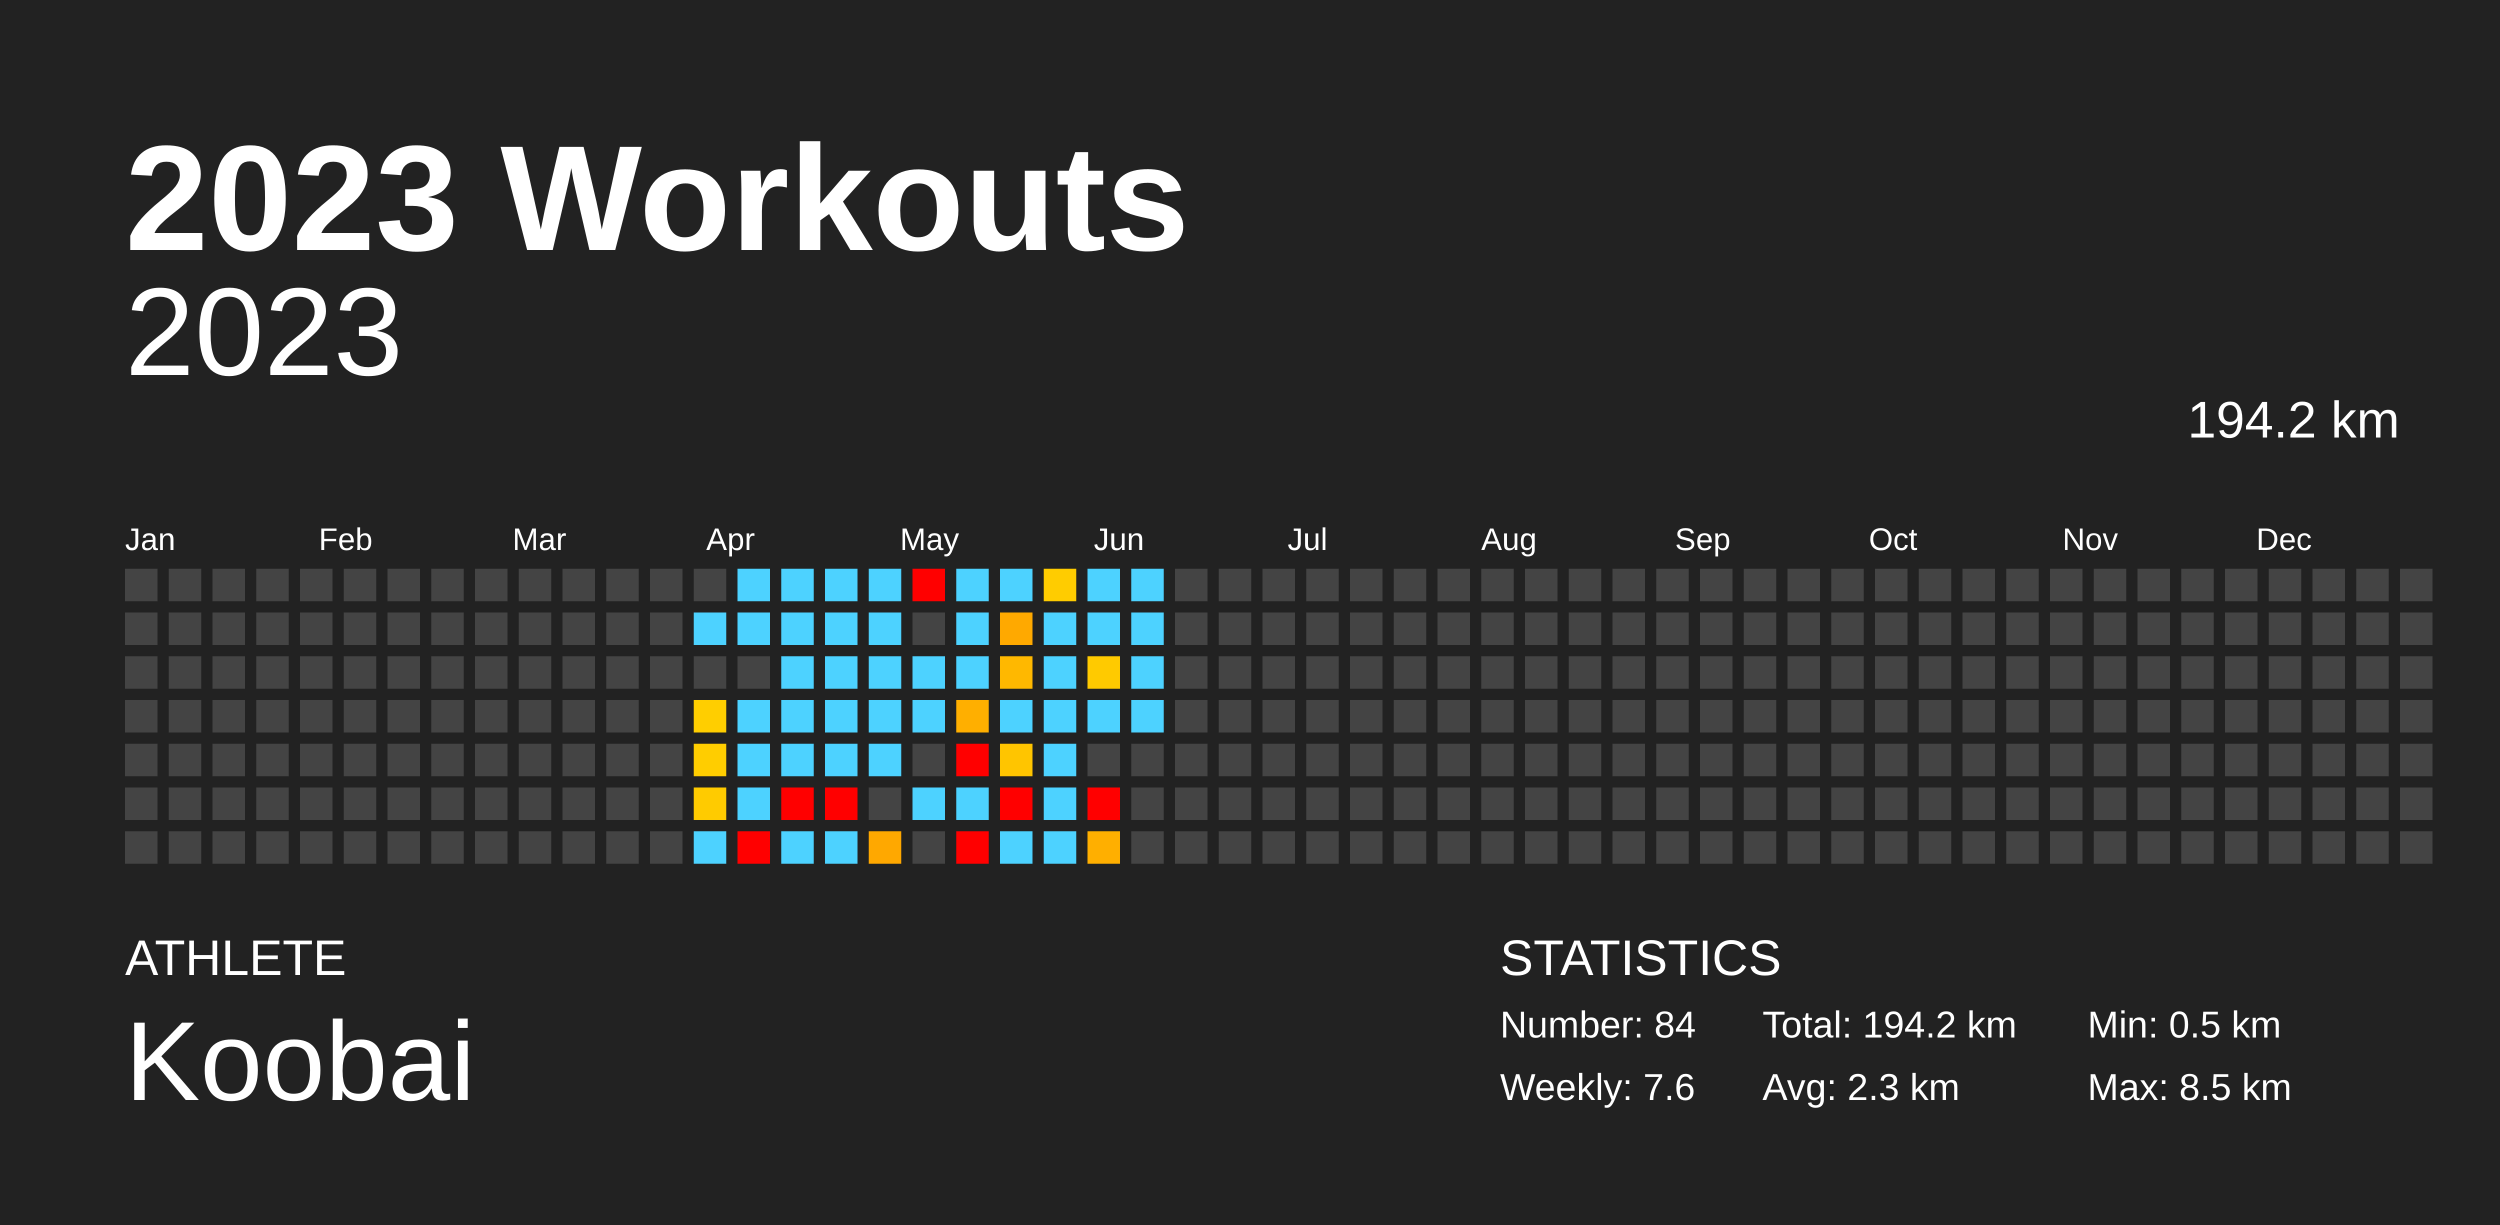
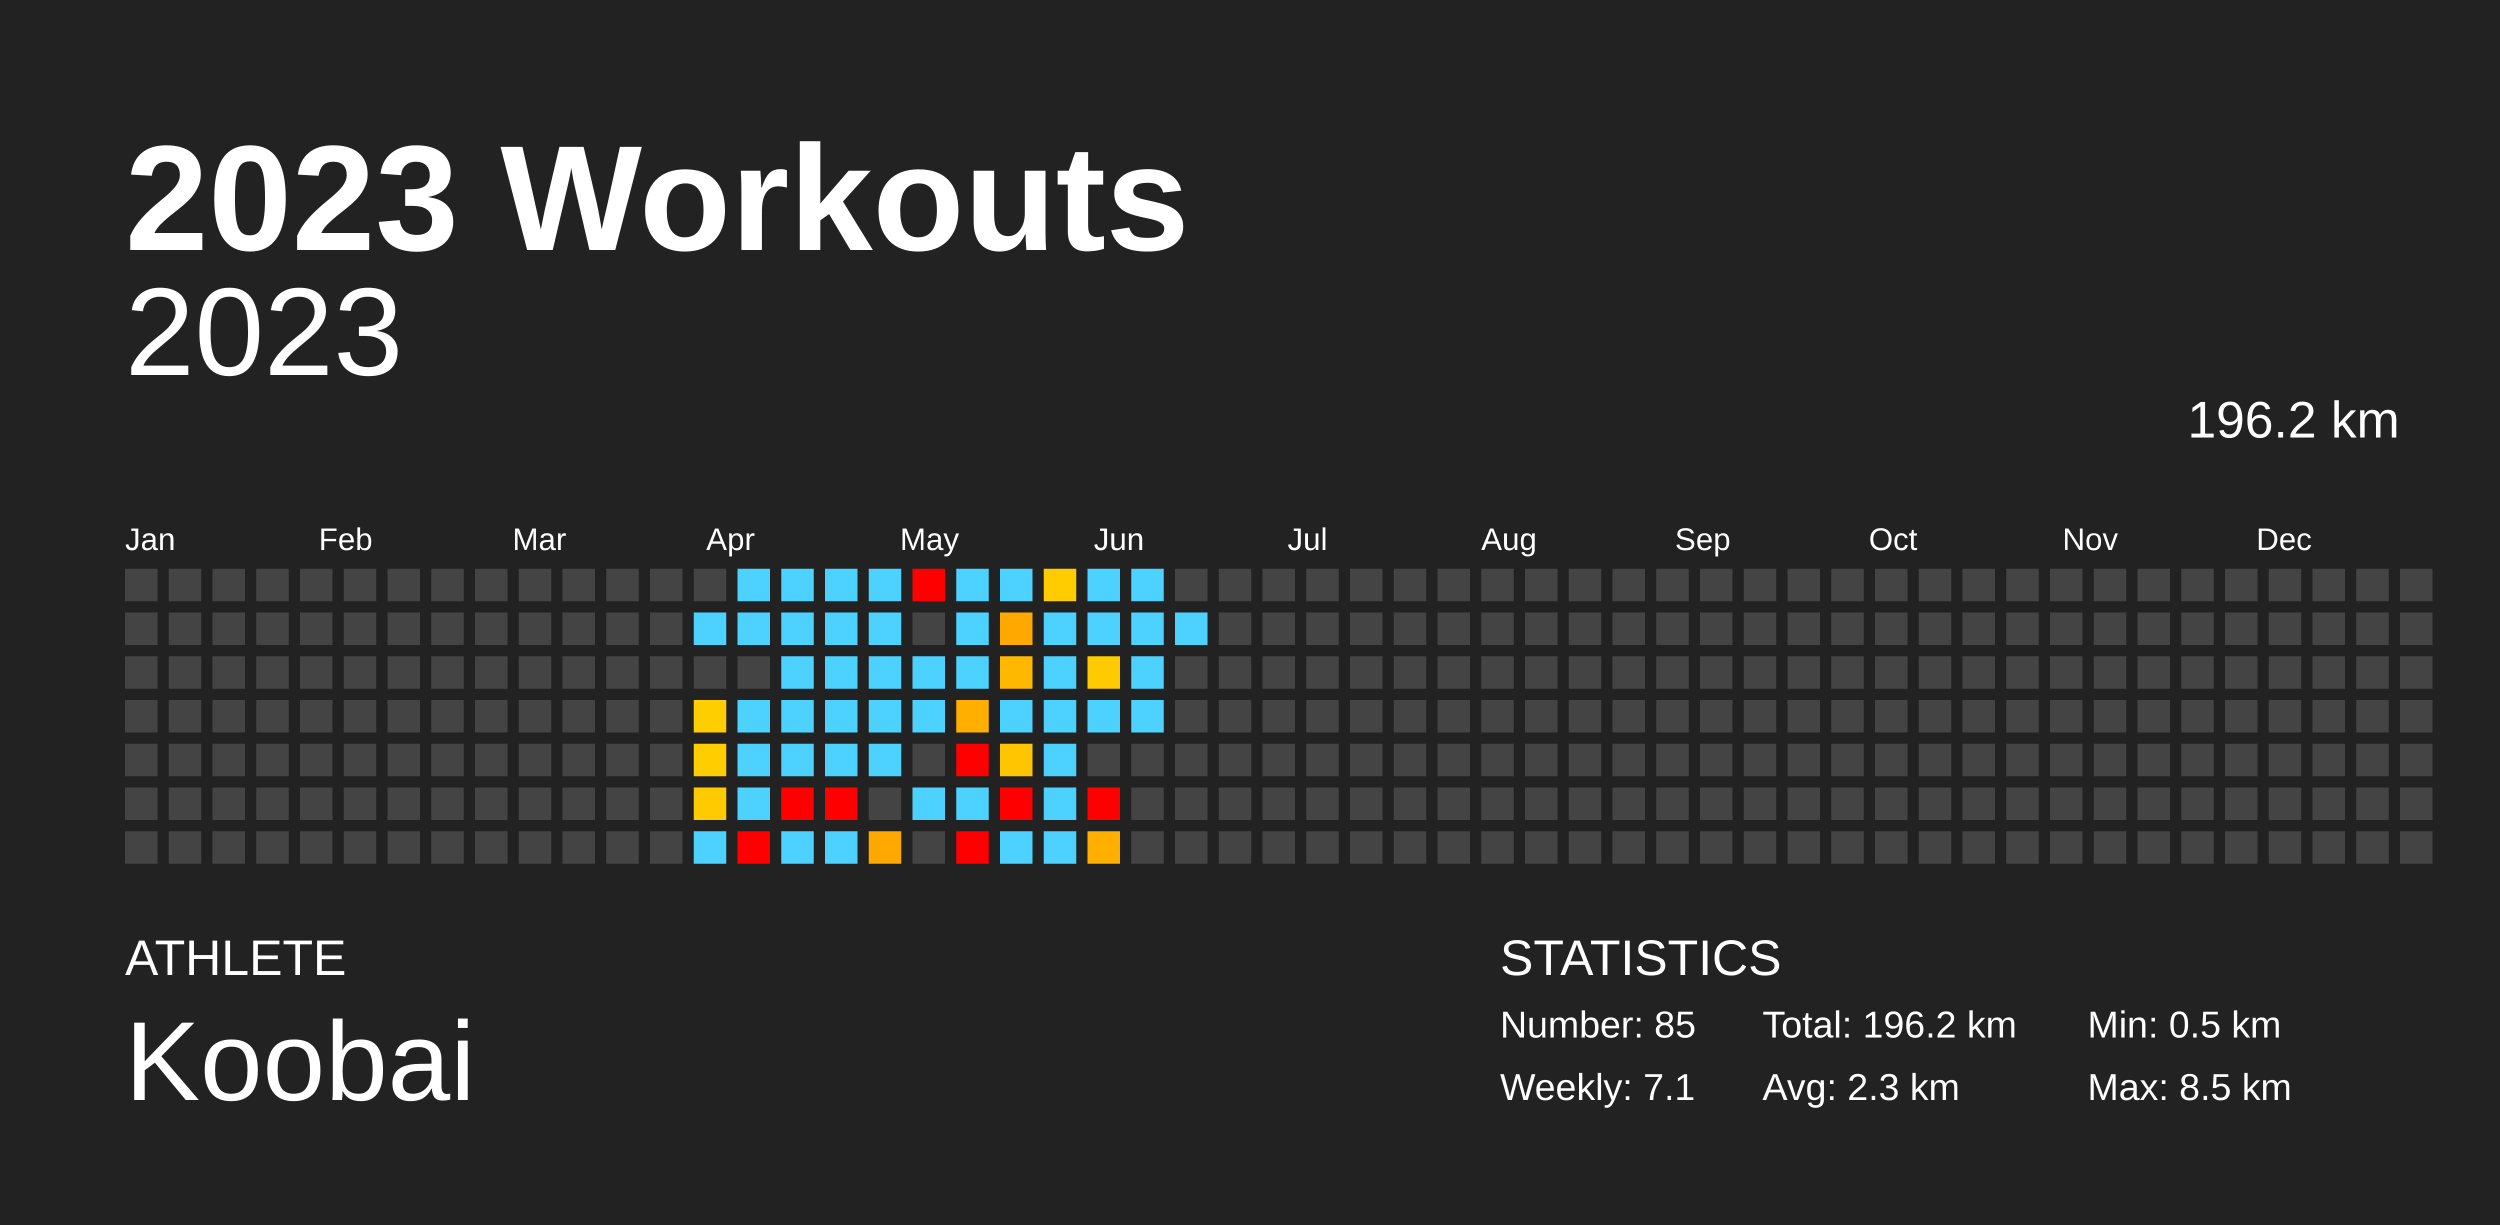
<svg xmlns="http://www.w3.org/2000/svg" baseProfile="full" height="98mm" version="1.1" viewBox="0,0,200,98" width="200mm">
  <defs />
  <rect fill="#222222" height="98" width="200" x="0" y="0" />
  <text fill="#FFFFFF" style="font-size:12px; font-family:Arial; font-weight:bold;" x="10" y="20">2023 Workouts</text>
  <text fill="#FFFFFF" style="font-size:4px; font-family:Arial" x="10" y="78">ATHLETE</text>
  <text fill="#FFFFFF" style="font-size:9px; font-family:Arial" x="10" y="88">Koobai</text>
  <text fill="#FFFFFF" style="font-size:4px; font-family:Arial" x="120" y="78">STATISTICS</text>
-   <text fill="#FFFFFF" style="font-size:3px; font-family:Arial" x="120" y="83">Number: 84</text>
-   <text fill="#FFFFFF" style="font-size:3px; font-family:Arial" x="120" y="88">Weekly: 7.6</text>
-   <text fill="#FFFFFF" style="font-size:3px; font-family:Arial" x="141" y="83">Total: 194.2 km</text>
+   <text fill="#FFFFFF" style="font-size:3px; font-family:Arial" x="120" y="83">Number: 85</text>
+   <text fill="#FFFFFF" style="font-size:3px; font-family:Arial" x="120" y="88">Weekly: 7.1</text>
+   <text fill="#FFFFFF" style="font-size:3px; font-family:Arial" x="141" y="83">Total: 196.2 km</text>
  <text fill="#FFFFFF" style="font-size:3px; font-family:Arial" x="141" y="88">Avg: 2.3 km</text>
  <text fill="#FFFFFF" style="font-size:3px; font-family:Arial" x="167" y="83">Min: 0.5 km</text>
  <text fill="#FFFFFF" style="font-size:3px; font-family:Arial" x="167" y="88">Max: 8.5 km</text>
  <text alignment-baseline="hanging" fill="#FFFFFF" style="font-size:10.0px; font-family:Arial;" x="10" y="30">2023</text>
-   <text alignment-baseline="hanging" fill="#FFFFFF" style="font-size:4.125px; font-family:Arial;" x="175" y="35">194.2 km</text>
+   <text alignment-baseline="hanging" fill="#FFFFFF" style="font-size:4.125px; font-family:Arial;" x="175" y="35">196.2 km</text>
  <text fill="#FFFFFF" style="font-size:2.5px; font-family:Arial" x="10.0" y="44">Jan</text>
  <text fill="#FFFFFF" style="font-size:2.5px; font-family:Arial" x="25.5" y="44">Feb</text>
  <text fill="#FFFFFF" style="font-size:2.5px; font-family:Arial" x="41.0" y="44">Mar</text>
  <text fill="#FFFFFF" style="font-size:2.5px; font-family:Arial" x="56.5" y="44">Apr</text>
  <text fill="#FFFFFF" style="font-size:2.5px; font-family:Arial" x="72.0" y="44">May</text>
  <text fill="#FFFFFF" style="font-size:2.5px; font-family:Arial" x="87.5" y="44">Jun</text>
  <text fill="#FFFFFF" style="font-size:2.5px; font-family:Arial" x="103.0" y="44">Jul</text>
  <text fill="#FFFFFF" style="font-size:2.5px; font-family:Arial" x="118.5" y="44">Aug</text>
  <text fill="#FFFFFF" style="font-size:2.5px; font-family:Arial" x="134.0" y="44">Sep</text>
  <text fill="#FFFFFF" style="font-size:2.5px; font-family:Arial" x="149.5" y="44">Oct</text>
  <text fill="#FFFFFF" style="font-size:2.5px; font-family:Arial" x="165.0" y="44">Nov</text>
  <text fill="#FFFFFF" style="font-size:2.5px; font-family:Arial" x="180.5" y="44">Dec</text>
  <rect fill="#444444" height="2.6" width="2.6" x="10.0" y="45.5" />
  <rect fill="#444444" height="2.6" width="2.6" x="10.0" y="49.0" />
  <rect fill="#444444" height="2.6" width="2.6" x="10.0" y="52.5" />
  <rect fill="#444444" height="2.6" width="2.6" x="10.0" y="56.0" />
  <rect fill="#444444" height="2.6" width="2.6" x="10.0" y="59.5" />
  <rect fill="#444444" height="2.6" width="2.6" x="10.0" y="63.0" />
  <rect fill="#444444" height="2.6" width="2.6" x="10.0" y="66.5" />
  <rect fill="#444444" height="2.6" width="2.6" x="13.5" y="45.5" />
  <rect fill="#444444" height="2.6" width="2.6" x="13.5" y="49.0" />
  <rect fill="#444444" height="2.6" width="2.6" x="13.5" y="52.5" />
  <rect fill="#444444" height="2.6" width="2.6" x="13.5" y="56.0" />
  <rect fill="#444444" height="2.6" width="2.6" x="13.5" y="59.5" />
  <rect fill="#444444" height="2.6" width="2.6" x="13.5" y="63.0" />
  <rect fill="#444444" height="2.6" width="2.6" x="13.5" y="66.5" />
  <rect fill="#444444" height="2.6" width="2.6" x="17.0" y="45.5" />
  <rect fill="#444444" height="2.6" width="2.6" x="17.0" y="49.0" />
  <rect fill="#444444" height="2.6" width="2.6" x="17.0" y="52.5" />
  <rect fill="#444444" height="2.6" width="2.6" x="17.0" y="56.0" />
  <rect fill="#444444" height="2.6" width="2.6" x="17.0" y="59.5" />
  <rect fill="#444444" height="2.6" width="2.6" x="17.0" y="63.0" />
  <rect fill="#444444" height="2.6" width="2.6" x="17.0" y="66.5" />
  <rect fill="#444444" height="2.6" width="2.6" x="20.5" y="45.5" />
  <rect fill="#444444" height="2.6" width="2.6" x="20.5" y="49.0" />
  <rect fill="#444444" height="2.6" width="2.6" x="20.5" y="52.5" />
  <rect fill="#444444" height="2.6" width="2.6" x="20.5" y="56.0" />
  <rect fill="#444444" height="2.6" width="2.6" x="20.5" y="59.5" />
  <rect fill="#444444" height="2.6" width="2.6" x="20.5" y="63.0" />
  <rect fill="#444444" height="2.6" width="2.6" x="20.5" y="66.5" />
  <rect fill="#444444" height="2.6" width="2.6" x="24.0" y="45.5" />
  <rect fill="#444444" height="2.6" width="2.6" x="24.0" y="49.0" />
  <rect fill="#444444" height="2.6" width="2.6" x="24.0" y="52.5" />
  <rect fill="#444444" height="2.6" width="2.6" x="24.0" y="56.0" />
  <rect fill="#444444" height="2.6" width="2.6" x="24.0" y="59.5" />
  <rect fill="#444444" height="2.6" width="2.6" x="24.0" y="63.0" />
  <rect fill="#444444" height="2.6" width="2.6" x="24.0" y="66.5" />
  <rect fill="#444444" height="2.6" width="2.6" x="27.5" y="45.5" />
  <rect fill="#444444" height="2.6" width="2.6" x="27.5" y="49.0" />
  <rect fill="#444444" height="2.6" width="2.6" x="27.5" y="52.5" />
  <rect fill="#444444" height="2.6" width="2.6" x="27.5" y="56.0" />
  <rect fill="#444444" height="2.6" width="2.6" x="27.5" y="59.5" />
  <rect fill="#444444" height="2.6" width="2.6" x="27.5" y="63.0" />
  <rect fill="#444444" height="2.6" width="2.6" x="27.5" y="66.5" />
  <rect fill="#444444" height="2.6" width="2.6" x="31.0" y="45.5" />
  <rect fill="#444444" height="2.6" width="2.6" x="31.0" y="49.0" />
  <rect fill="#444444" height="2.6" width="2.6" x="31.0" y="52.5" />
  <rect fill="#444444" height="2.6" width="2.6" x="31.0" y="56.0" />
  <rect fill="#444444" height="2.6" width="2.6" x="31.0" y="59.5" />
  <rect fill="#444444" height="2.6" width="2.6" x="31.0" y="63.0" />
  <rect fill="#444444" height="2.6" width="2.6" x="31.0" y="66.5" />
  <rect fill="#444444" height="2.6" width="2.6" x="34.5" y="45.5" />
  <rect fill="#444444" height="2.6" width="2.6" x="34.5" y="49.0" />
  <rect fill="#444444" height="2.6" width="2.6" x="34.5" y="52.5" />
  <rect fill="#444444" height="2.6" width="2.6" x="34.5" y="56.0" />
  <rect fill="#444444" height="2.6" width="2.6" x="34.5" y="59.5" />
  <rect fill="#444444" height="2.6" width="2.6" x="34.5" y="63.0" />
  <rect fill="#444444" height="2.6" width="2.6" x="34.5" y="66.5" />
  <rect fill="#444444" height="2.6" width="2.6" x="38.0" y="45.5" />
  <rect fill="#444444" height="2.6" width="2.6" x="38.0" y="49.0" />
  <rect fill="#444444" height="2.6" width="2.6" x="38.0" y="52.5" />
  <rect fill="#444444" height="2.6" width="2.6" x="38.0" y="56.0" />
  <rect fill="#444444" height="2.6" width="2.6" x="38.0" y="59.5" />
  <rect fill="#444444" height="2.6" width="2.6" x="38.0" y="63.0" />
  <rect fill="#444444" height="2.6" width="2.6" x="38.0" y="66.5" />
  <rect fill="#444444" height="2.6" width="2.6" x="41.5" y="45.5" />
  <rect fill="#444444" height="2.6" width="2.6" x="41.5" y="49.0" />
  <rect fill="#444444" height="2.6" width="2.6" x="41.5" y="52.5" />
  <rect fill="#444444" height="2.6" width="2.6" x="41.5" y="56.0" />
  <rect fill="#444444" height="2.6" width="2.6" x="41.5" y="59.5" />
  <rect fill="#444444" height="2.6" width="2.6" x="41.5" y="63.0" />
  <rect fill="#444444" height="2.6" width="2.6" x="41.5" y="66.5" />
  <rect fill="#444444" height="2.6" width="2.6" x="45.0" y="45.5" />
  <rect fill="#444444" height="2.6" width="2.6" x="45.0" y="49.0" />
  <rect fill="#444444" height="2.6" width="2.6" x="45.0" y="52.5" />
  <rect fill="#444444" height="2.6" width="2.6" x="45.0" y="56.0" />
  <rect fill="#444444" height="2.6" width="2.6" x="45.0" y="59.5" />
  <rect fill="#444444" height="2.6" width="2.6" x="45.0" y="63.0" />
  <rect fill="#444444" height="2.6" width="2.6" x="45.0" y="66.5" />
  <rect fill="#444444" height="2.6" width="2.6" x="48.5" y="45.5" />
  <rect fill="#444444" height="2.6" width="2.6" x="48.5" y="49.0" />
  <rect fill="#444444" height="2.6" width="2.6" x="48.5" y="52.5" />
  <rect fill="#444444" height="2.6" width="2.6" x="48.5" y="56.0" />
  <rect fill="#444444" height="2.6" width="2.6" x="48.5" y="59.5" />
  <rect fill="#444444" height="2.6" width="2.6" x="48.5" y="63.0" />
  <rect fill="#444444" height="2.6" width="2.6" x="48.5" y="66.5" />
  <rect fill="#444444" height="2.6" width="2.6" x="52.0" y="45.5" />
  <rect fill="#444444" height="2.6" width="2.6" x="52.0" y="49.0" />
  <rect fill="#444444" height="2.6" width="2.6" x="52.0" y="52.5" />
  <rect fill="#444444" height="2.6" width="2.6" x="52.0" y="56.0" />
  <rect fill="#444444" height="2.6" width="2.6" x="52.0" y="59.5" />
  <rect fill="#444444" height="2.6" width="2.6" x="52.0" y="63.0" />
  <rect fill="#444444" height="2.6" width="2.6" x="52.0" y="66.5" />
  <rect fill="#444444" height="2.6" width="2.6" x="55.5" y="45.5" />
  <rect fill="#4dd2ff" height="2.6" width="2.6" x="55.5" y="49.0" />
  <rect fill="#444444" height="2.6" width="2.6" x="55.5" y="52.5" />
  <rect fill="#ffce00" height="2.6" width="2.6" x="55.5" y="56.0" />
  <rect fill="#ffcd00" height="2.6" width="2.6" x="55.5" y="59.5" />
  <rect fill="#ffcb00" height="2.6" width="2.6" x="55.5" y="63.0" />
  <rect fill="#4dd2ff" height="2.6" width="2.6" x="55.5" y="66.5" />
  <rect fill="#4dd2ff" height="2.6" width="2.6" x="59.0" y="45.5" />
  <rect fill="#4dd2ff" height="2.6" width="2.6" x="59.0" y="49.0" />
  <rect fill="#444444" height="2.6" width="2.6" x="59.0" y="52.5" />
  <rect fill="#4dd2ff" height="2.6" width="2.6" x="59.0" y="56.0" />
  <rect fill="#4dd2ff" height="2.6" width="2.6" x="59.0" y="59.5" />
  <rect fill="#4dd2ff" height="2.6" width="2.6" x="59.0" y="63.0" />
  <rect fill="red" height="2.6" width="2.6" x="59.0" y="66.5" />
  <rect fill="#4dd2ff" height="2.6" width="2.6" x="62.5" y="45.5" />
  <rect fill="#4dd2ff" height="2.6" width="2.6" x="62.5" y="49.0" />
  <rect fill="#4dd2ff" height="2.6" width="2.6" x="62.5" y="52.5" />
  <rect fill="#4dd2ff" height="2.6" width="2.6" x="62.5" y="56.0" />
  <rect fill="#4dd2ff" height="2.6" width="2.6" x="62.5" y="59.5" />
  <rect fill="red" height="2.6" width="2.6" x="62.5" y="63.0" />
  <rect fill="#4dd2ff" height="2.6" width="2.6" x="62.5" y="66.5" />
  <rect fill="#4dd2ff" height="2.6" width="2.6" x="66.0" y="45.5" />
  <rect fill="#4dd2ff" height="2.6" width="2.6" x="66.0" y="49.0" />
  <rect fill="#4dd2ff" height="2.6" width="2.6" x="66.0" y="52.5" />
  <rect fill="#4dd2ff" height="2.6" width="2.6" x="66.0" y="56.0" />
  <rect fill="#4dd2ff" height="2.6" width="2.6" x="66.0" y="59.5" />
  <rect fill="red" height="2.6" width="2.6" x="66.0" y="63.0" />
  <rect fill="#4dd2ff" height="2.6" width="2.6" x="66.0" y="66.5" />
  <rect fill="#4dd2ff" height="2.6" width="2.6" x="69.5" y="45.5" />
  <rect fill="#4dd2ff" height="2.6" width="2.6" x="69.5" y="49.0" />
  <rect fill="#4dd2ff" height="2.6" width="2.6" x="69.5" y="52.5" />
  <rect fill="#4dd2ff" height="2.6" width="2.6" x="69.5" y="56.0" />
  <rect fill="#4dd2ff" height="2.6" width="2.6" x="69.5" y="59.5" />
  <rect fill="#444444" height="2.6" width="2.6" x="69.5" y="63.0" />
  <rect fill="#ffa800" height="2.6" width="2.6" x="69.5" y="66.5" />
  <rect fill="red" height="2.6" width="2.6" x="73.0" y="45.5" />
  <rect fill="#444444" height="2.6" width="2.6" x="73.0" y="49.0" />
  <rect fill="#4dd2ff" height="2.6" width="2.6" x="73.0" y="52.5" />
  <rect fill="#4dd2ff" height="2.6" width="2.6" x="73.0" y="56.0" />
  <rect fill="#444444" height="2.6" width="2.6" x="73.0" y="59.5" />
  <rect fill="#4dd2ff" height="2.6" width="2.6" x="73.0" y="63.0" />
  <rect fill="#444444" height="2.6" width="2.6" x="73.0" y="66.5" />
  <rect fill="#4dd2ff" height="2.6" width="2.6" x="76.5" y="45.5" />
  <rect fill="#4dd2ff" height="2.6" width="2.6" x="76.5" y="49.0" />
  <rect fill="#4dd2ff" height="2.6" width="2.6" x="76.5" y="52.5" />
  <rect fill="#ffaf00" height="2.6" width="2.6" x="76.5" y="56.0" />
  <rect fill="red" height="2.6" width="2.6" x="76.5" y="59.5" />
  <rect fill="#4dd2ff" height="2.6" width="2.6" x="76.5" y="63.0" />
  <rect fill="red" height="2.6" width="2.6" x="76.5" y="66.5" />
  <rect fill="#4dd2ff" height="2.6" width="2.6" x="80.0" y="45.5" />
  <rect fill="#ffa900" height="2.6" width="2.6" x="80.0" y="49.0" />
  <rect fill="#ffb800" height="2.6" width="2.6" x="80.0" y="52.5" />
  <rect fill="#4dd2ff" height="2.6" width="2.6" x="80.0" y="56.0" />
  <rect fill="#ffc500" height="2.6" width="2.6" x="80.0" y="59.5" />
  <rect fill="red" height="2.6" width="2.6" x="80.0" y="63.0" />
  <rect fill="#4dd2ff" height="2.6" width="2.6" x="80.0" y="66.5" />
  <rect fill="#ffcc00" height="2.6" width="2.6" x="83.5" y="45.5" />
  <rect fill="#4dd2ff" height="2.6" width="2.6" x="83.5" y="49.0" />
  <rect fill="#4dd2ff" height="2.6" width="2.6" x="83.5" y="52.5" />
  <rect fill="#4dd2ff" height="2.6" width="2.6" x="83.5" y="56.0" />
  <rect fill="#4dd2ff" height="2.6" width="2.6" x="83.5" y="59.5" />
  <rect fill="#4dd2ff" height="2.6" width="2.6" x="83.5" y="63.0" />
  <rect fill="#4dd2ff" height="2.6" width="2.6" x="83.5" y="66.5" />
  <rect fill="#4dd2ff" height="2.6" width="2.6" x="87.0" y="45.5" />
  <rect fill="#4dd2ff" height="2.6" width="2.6" x="87.0" y="49.0" />
  <rect fill="#ffca00" height="2.6" width="2.6" x="87.0" y="52.5" />
  <rect fill="#4dd2ff" height="2.6" width="2.6" x="87.0" y="56.0" />
  <rect fill="#444444" height="2.6" width="2.6" x="87.0" y="59.5" />
  <rect fill="red" height="2.6" width="2.6" x="87.0" y="63.0" />
  <rect fill="#ffaf00" height="2.6" width="2.6" x="87.0" y="66.5" />
  <rect fill="#4dd2ff" height="2.6" width="2.6" x="90.5" y="45.5" />
  <rect fill="#4dd2ff" height="2.6" width="2.6" x="90.5" y="49.0" />
  <rect fill="#4dd2ff" height="2.6" width="2.6" x="90.5" y="52.5" />
  <rect fill="#4dd2ff" height="2.6" width="2.6" x="90.5" y="56.0" />
  <rect fill="#444444" height="2.6" width="2.6" x="90.5" y="59.5" />
  <rect fill="#444444" height="2.6" width="2.6" x="90.5" y="63.0" />
  <rect fill="#444444" height="2.6" width="2.6" x="90.5" y="66.5" />
  <rect fill="#444444" height="2.6" width="2.6" x="94.0" y="45.5" />
-   <rect fill="#444444" height="2.6" width="2.6" x="94.0" y="49.0" />
+   <rect fill="#4dd2ff" height="2.6" width="2.6" x="94.0" y="49.0" />
  <rect fill="#444444" height="2.6" width="2.6" x="94.0" y="52.5" />
  <rect fill="#444444" height="2.6" width="2.6" x="94.0" y="56.0" />
  <rect fill="#444444" height="2.6" width="2.6" x="94.0" y="59.5" />
  <rect fill="#444444" height="2.6" width="2.6" x="94.0" y="63.0" />
  <rect fill="#444444" height="2.6" width="2.6" x="94.0" y="66.5" />
  <rect fill="#444444" height="2.6" width="2.6" x="97.5" y="45.5" />
  <rect fill="#444444" height="2.6" width="2.6" x="97.5" y="49.0" />
  <rect fill="#444444" height="2.6" width="2.6" x="97.5" y="52.5" />
  <rect fill="#444444" height="2.6" width="2.6" x="97.5" y="56.0" />
  <rect fill="#444444" height="2.6" width="2.6" x="97.5" y="59.5" />
  <rect fill="#444444" height="2.6" width="2.6" x="97.5" y="63.0" />
  <rect fill="#444444" height="2.6" width="2.6" x="97.5" y="66.5" />
  <rect fill="#444444" height="2.6" width="2.6" x="101.0" y="45.5" />
  <rect fill="#444444" height="2.6" width="2.6" x="101.0" y="49.0" />
  <rect fill="#444444" height="2.6" width="2.6" x="101.0" y="52.5" />
  <rect fill="#444444" height="2.6" width="2.6" x="101.0" y="56.0" />
  <rect fill="#444444" height="2.6" width="2.6" x="101.0" y="59.5" />
  <rect fill="#444444" height="2.6" width="2.6" x="101.0" y="63.0" />
  <rect fill="#444444" height="2.6" width="2.6" x="101.0" y="66.5" />
  <rect fill="#444444" height="2.6" width="2.6" x="104.5" y="45.5" />
  <rect fill="#444444" height="2.6" width="2.6" x="104.5" y="49.0" />
  <rect fill="#444444" height="2.6" width="2.6" x="104.5" y="52.5" />
  <rect fill="#444444" height="2.6" width="2.6" x="104.5" y="56.0" />
  <rect fill="#444444" height="2.6" width="2.6" x="104.5" y="59.5" />
  <rect fill="#444444" height="2.6" width="2.6" x="104.5" y="63.0" />
  <rect fill="#444444" height="2.6" width="2.6" x="104.5" y="66.5" />
  <rect fill="#444444" height="2.6" width="2.6" x="108.0" y="45.5" />
  <rect fill="#444444" height="2.6" width="2.6" x="108.0" y="49.0" />
  <rect fill="#444444" height="2.6" width="2.6" x="108.0" y="52.5" />
  <rect fill="#444444" height="2.6" width="2.6" x="108.0" y="56.0" />
  <rect fill="#444444" height="2.6" width="2.6" x="108.0" y="59.5" />
  <rect fill="#444444" height="2.6" width="2.6" x="108.0" y="63.0" />
  <rect fill="#444444" height="2.6" width="2.6" x="108.0" y="66.5" />
  <rect fill="#444444" height="2.6" width="2.6" x="111.5" y="45.5" />
  <rect fill="#444444" height="2.6" width="2.6" x="111.5" y="49.0" />
  <rect fill="#444444" height="2.6" width="2.6" x="111.5" y="52.5" />
  <rect fill="#444444" height="2.6" width="2.6" x="111.5" y="56.0" />
  <rect fill="#444444" height="2.6" width="2.6" x="111.5" y="59.5" />
  <rect fill="#444444" height="2.6" width="2.6" x="111.5" y="63.0" />
  <rect fill="#444444" height="2.6" width="2.6" x="111.5" y="66.5" />
  <rect fill="#444444" height="2.6" width="2.6" x="115.0" y="45.5" />
  <rect fill="#444444" height="2.6" width="2.6" x="115.0" y="49.0" />
  <rect fill="#444444" height="2.6" width="2.6" x="115.0" y="52.5" />
  <rect fill="#444444" height="2.6" width="2.6" x="115.0" y="56.0" />
  <rect fill="#444444" height="2.6" width="2.6" x="115.0" y="59.5" />
  <rect fill="#444444" height="2.6" width="2.6" x="115.0" y="63.0" />
  <rect fill="#444444" height="2.6" width="2.6" x="115.0" y="66.5" />
  <rect fill="#444444" height="2.6" width="2.6" x="118.5" y="45.5" />
  <rect fill="#444444" height="2.6" width="2.6" x="118.5" y="49.0" />
  <rect fill="#444444" height="2.6" width="2.6" x="118.5" y="52.5" />
  <rect fill="#444444" height="2.6" width="2.6" x="118.5" y="56.0" />
  <rect fill="#444444" height="2.6" width="2.6" x="118.5" y="59.5" />
  <rect fill="#444444" height="2.6" width="2.6" x="118.5" y="63.0" />
  <rect fill="#444444" height="2.6" width="2.6" x="118.5" y="66.5" />
  <rect fill="#444444" height="2.6" width="2.6" x="122.0" y="45.5" />
  <rect fill="#444444" height="2.6" width="2.6" x="122.0" y="49.0" />
  <rect fill="#444444" height="2.6" width="2.6" x="122.0" y="52.5" />
  <rect fill="#444444" height="2.6" width="2.6" x="122.0" y="56.0" />
  <rect fill="#444444" height="2.6" width="2.6" x="122.0" y="59.5" />
  <rect fill="#444444" height="2.6" width="2.6" x="122.0" y="63.0" />
  <rect fill="#444444" height="2.6" width="2.6" x="122.0" y="66.5" />
  <rect fill="#444444" height="2.6" width="2.6" x="125.5" y="45.5" />
  <rect fill="#444444" height="2.6" width="2.6" x="125.5" y="49.0" />
  <rect fill="#444444" height="2.6" width="2.6" x="125.5" y="52.5" />
  <rect fill="#444444" height="2.6" width="2.6" x="125.5" y="56.0" />
  <rect fill="#444444" height="2.6" width="2.6" x="125.5" y="59.5" />
  <rect fill="#444444" height="2.6" width="2.6" x="125.5" y="63.0" />
  <rect fill="#444444" height="2.6" width="2.6" x="125.5" y="66.5" />
  <rect fill="#444444" height="2.6" width="2.6" x="129.0" y="45.5" />
  <rect fill="#444444" height="2.6" width="2.6" x="129.0" y="49.0" />
  <rect fill="#444444" height="2.6" width="2.6" x="129.0" y="52.5" />
  <rect fill="#444444" height="2.6" width="2.6" x="129.0" y="56.0" />
  <rect fill="#444444" height="2.6" width="2.6" x="129.0" y="59.5" />
  <rect fill="#444444" height="2.6" width="2.6" x="129.0" y="63.0" />
  <rect fill="#444444" height="2.6" width="2.6" x="129.0" y="66.5" />
  <rect fill="#444444" height="2.6" width="2.6" x="132.5" y="45.5" />
  <rect fill="#444444" height="2.6" width="2.6" x="132.5" y="49.0" />
  <rect fill="#444444" height="2.6" width="2.6" x="132.5" y="52.5" />
  <rect fill="#444444" height="2.6" width="2.6" x="132.5" y="56.0" />
  <rect fill="#444444" height="2.6" width="2.6" x="132.5" y="59.5" />
  <rect fill="#444444" height="2.6" width="2.6" x="132.5" y="63.0" />
  <rect fill="#444444" height="2.6" width="2.6" x="132.5" y="66.5" />
  <rect fill="#444444" height="2.6" width="2.6" x="136.0" y="45.5" />
  <rect fill="#444444" height="2.6" width="2.6" x="136.0" y="49.0" />
  <rect fill="#444444" height="2.6" width="2.6" x="136.0" y="52.5" />
  <rect fill="#444444" height="2.6" width="2.6" x="136.0" y="56.0" />
  <rect fill="#444444" height="2.6" width="2.6" x="136.0" y="59.5" />
  <rect fill="#444444" height="2.6" width="2.6" x="136.0" y="63.0" />
  <rect fill="#444444" height="2.6" width="2.6" x="136.0" y="66.5" />
  <rect fill="#444444" height="2.6" width="2.6" x="139.5" y="45.5" />
  <rect fill="#444444" height="2.6" width="2.6" x="139.5" y="49.0" />
  <rect fill="#444444" height="2.6" width="2.6" x="139.5" y="52.5" />
  <rect fill="#444444" height="2.6" width="2.6" x="139.5" y="56.0" />
  <rect fill="#444444" height="2.6" width="2.6" x="139.5" y="59.5" />
  <rect fill="#444444" height="2.6" width="2.6" x="139.5" y="63.0" />
  <rect fill="#444444" height="2.6" width="2.6" x="139.5" y="66.5" />
  <rect fill="#444444" height="2.6" width="2.6" x="143.0" y="45.5" />
  <rect fill="#444444" height="2.6" width="2.6" x="143.0" y="49.0" />
  <rect fill="#444444" height="2.6" width="2.6" x="143.0" y="52.5" />
  <rect fill="#444444" height="2.6" width="2.6" x="143.0" y="56.0" />
  <rect fill="#444444" height="2.6" width="2.6" x="143.0" y="59.5" />
  <rect fill="#444444" height="2.6" width="2.6" x="143.0" y="63.0" />
  <rect fill="#444444" height="2.6" width="2.6" x="143.0" y="66.5" />
  <rect fill="#444444" height="2.6" width="2.6" x="146.5" y="45.5" />
  <rect fill="#444444" height="2.6" width="2.6" x="146.5" y="49.0" />
  <rect fill="#444444" height="2.6" width="2.6" x="146.5" y="52.5" />
  <rect fill="#444444" height="2.6" width="2.6" x="146.5" y="56.0" />
  <rect fill="#444444" height="2.6" width="2.6" x="146.5" y="59.5" />
  <rect fill="#444444" height="2.6" width="2.6" x="146.5" y="63.0" />
  <rect fill="#444444" height="2.6" width="2.6" x="146.5" y="66.5" />
  <rect fill="#444444" height="2.6" width="2.6" x="150.0" y="45.5" />
  <rect fill="#444444" height="2.6" width="2.6" x="150.0" y="49.0" />
  <rect fill="#444444" height="2.6" width="2.6" x="150.0" y="52.5" />
  <rect fill="#444444" height="2.6" width="2.6" x="150.0" y="56.0" />
  <rect fill="#444444" height="2.6" width="2.6" x="150.0" y="59.5" />
  <rect fill="#444444" height="2.6" width="2.6" x="150.0" y="63.0" />
  <rect fill="#444444" height="2.6" width="2.6" x="150.0" y="66.5" />
  <rect fill="#444444" height="2.6" width="2.6" x="153.5" y="45.5" />
  <rect fill="#444444" height="2.6" width="2.6" x="153.5" y="49.0" />
  <rect fill="#444444" height="2.6" width="2.6" x="153.5" y="52.5" />
  <rect fill="#444444" height="2.6" width="2.6" x="153.5" y="56.0" />
  <rect fill="#444444" height="2.6" width="2.6" x="153.5" y="59.5" />
  <rect fill="#444444" height="2.6" width="2.6" x="153.5" y="63.0" />
  <rect fill="#444444" height="2.6" width="2.6" x="153.5" y="66.5" />
  <rect fill="#444444" height="2.6" width="2.6" x="157.0" y="45.5" />
  <rect fill="#444444" height="2.6" width="2.6" x="157.0" y="49.0" />
  <rect fill="#444444" height="2.6" width="2.6" x="157.0" y="52.5" />
  <rect fill="#444444" height="2.6" width="2.6" x="157.0" y="56.0" />
  <rect fill="#444444" height="2.6" width="2.6" x="157.0" y="59.5" />
  <rect fill="#444444" height="2.6" width="2.6" x="157.0" y="63.0" />
  <rect fill="#444444" height="2.6" width="2.6" x="157.0" y="66.5" />
  <rect fill="#444444" height="2.6" width="2.6" x="160.5" y="45.5" />
  <rect fill="#444444" height="2.6" width="2.6" x="160.5" y="49.0" />
  <rect fill="#444444" height="2.6" width="2.6" x="160.5" y="52.5" />
  <rect fill="#444444" height="2.6" width="2.6" x="160.5" y="56.0" />
  <rect fill="#444444" height="2.6" width="2.6" x="160.5" y="59.5" />
  <rect fill="#444444" height="2.6" width="2.6" x="160.5" y="63.0" />
  <rect fill="#444444" height="2.6" width="2.6" x="160.5" y="66.5" />
  <rect fill="#444444" height="2.6" width="2.6" x="164.0" y="45.5" />
  <rect fill="#444444" height="2.6" width="2.6" x="164.0" y="49.0" />
  <rect fill="#444444" height="2.6" width="2.6" x="164.0" y="52.5" />
  <rect fill="#444444" height="2.6" width="2.6" x="164.0" y="56.0" />
  <rect fill="#444444" height="2.6" width="2.6" x="164.0" y="59.5" />
  <rect fill="#444444" height="2.6" width="2.6" x="164.0" y="63.0" />
  <rect fill="#444444" height="2.6" width="2.6" x="164.0" y="66.5" />
  <rect fill="#444444" height="2.6" width="2.6" x="167.5" y="45.5" />
  <rect fill="#444444" height="2.6" width="2.6" x="167.5" y="49.0" />
  <rect fill="#444444" height="2.6" width="2.6" x="167.5" y="52.5" />
  <rect fill="#444444" height="2.6" width="2.6" x="167.5" y="56.0" />
  <rect fill="#444444" height="2.6" width="2.6" x="167.5" y="59.5" />
  <rect fill="#444444" height="2.6" width="2.6" x="167.5" y="63.0" />
  <rect fill="#444444" height="2.6" width="2.6" x="167.5" y="66.5" />
  <rect fill="#444444" height="2.6" width="2.6" x="171.0" y="45.5" />
  <rect fill="#444444" height="2.6" width="2.6" x="171.0" y="49.0" />
  <rect fill="#444444" height="2.6" width="2.6" x="171.0" y="52.5" />
  <rect fill="#444444" height="2.6" width="2.6" x="171.0" y="56.0" />
  <rect fill="#444444" height="2.6" width="2.6" x="171.0" y="59.5" />
  <rect fill="#444444" height="2.6" width="2.6" x="171.0" y="63.0" />
  <rect fill="#444444" height="2.6" width="2.6" x="171.0" y="66.5" />
  <rect fill="#444444" height="2.6" width="2.6" x="174.5" y="45.5" />
  <rect fill="#444444" height="2.6" width="2.6" x="174.5" y="49.0" />
  <rect fill="#444444" height="2.6" width="2.6" x="174.5" y="52.5" />
  <rect fill="#444444" height="2.6" width="2.6" x="174.5" y="56.0" />
  <rect fill="#444444" height="2.6" width="2.6" x="174.5" y="59.5" />
  <rect fill="#444444" height="2.6" width="2.6" x="174.5" y="63.0" />
  <rect fill="#444444" height="2.6" width="2.6" x="174.5" y="66.5" />
  <rect fill="#444444" height="2.6" width="2.6" x="178.0" y="45.5" />
  <rect fill="#444444" height="2.6" width="2.6" x="178.0" y="49.0" />
  <rect fill="#444444" height="2.6" width="2.6" x="178.0" y="52.5" />
  <rect fill="#444444" height="2.6" width="2.6" x="178.0" y="56.0" />
  <rect fill="#444444" height="2.6" width="2.6" x="178.0" y="59.5" />
  <rect fill="#444444" height="2.6" width="2.6" x="178.0" y="63.0" />
  <rect fill="#444444" height="2.6" width="2.6" x="178.0" y="66.5" />
  <rect fill="#444444" height="2.6" width="2.6" x="181.5" y="45.5" />
  <rect fill="#444444" height="2.6" width="2.6" x="181.5" y="49.0" />
  <rect fill="#444444" height="2.6" width="2.6" x="181.5" y="52.5" />
  <rect fill="#444444" height="2.6" width="2.6" x="181.5" y="56.0" />
  <rect fill="#444444" height="2.6" width="2.6" x="181.5" y="59.5" />
  <rect fill="#444444" height="2.6" width="2.6" x="181.5" y="63.0" />
  <rect fill="#444444" height="2.6" width="2.6" x="181.5" y="66.5" />
  <rect fill="#444444" height="2.6" width="2.6" x="185.0" y="45.5" />
  <rect fill="#444444" height="2.6" width="2.6" x="185.0" y="49.0" />
  <rect fill="#444444" height="2.6" width="2.6" x="185.0" y="52.5" />
  <rect fill="#444444" height="2.6" width="2.6" x="185.0" y="56.0" />
  <rect fill="#444444" height="2.6" width="2.6" x="185.0" y="59.5" />
  <rect fill="#444444" height="2.6" width="2.6" x="185.0" y="63.0" />
  <rect fill="#444444" height="2.6" width="2.6" x="185.0" y="66.5" />
  <rect fill="#444444" height="2.6" width="2.6" x="188.5" y="45.5" />
  <rect fill="#444444" height="2.6" width="2.6" x="188.5" y="49.0" />
  <rect fill="#444444" height="2.6" width="2.6" x="188.5" y="52.5" />
  <rect fill="#444444" height="2.6" width="2.6" x="188.5" y="56.0" />
  <rect fill="#444444" height="2.6" width="2.6" x="188.5" y="59.5" />
  <rect fill="#444444" height="2.6" width="2.6" x="188.5" y="63.0" />
  <rect fill="#444444" height="2.6" width="2.6" x="188.5" y="66.5" />
  <rect fill="#444444" height="2.6" width="2.6" x="192.0" y="45.5" />
  <rect fill="#444444" height="2.6" width="2.6" x="192.0" y="49.0" />
  <rect fill="#444444" height="2.6" width="2.6" x="192.0" y="52.5" />
  <rect fill="#444444" height="2.6" width="2.6" x="192.0" y="56.0" />
  <rect fill="#444444" height="2.6" width="2.6" x="192.0" y="59.5" />
  <rect fill="#444444" height="2.6" width="2.6" x="192.0" y="63.0" />
  <rect fill="#444444" height="2.6" width="2.6" x="192.0" y="66.5" />
</svg>
